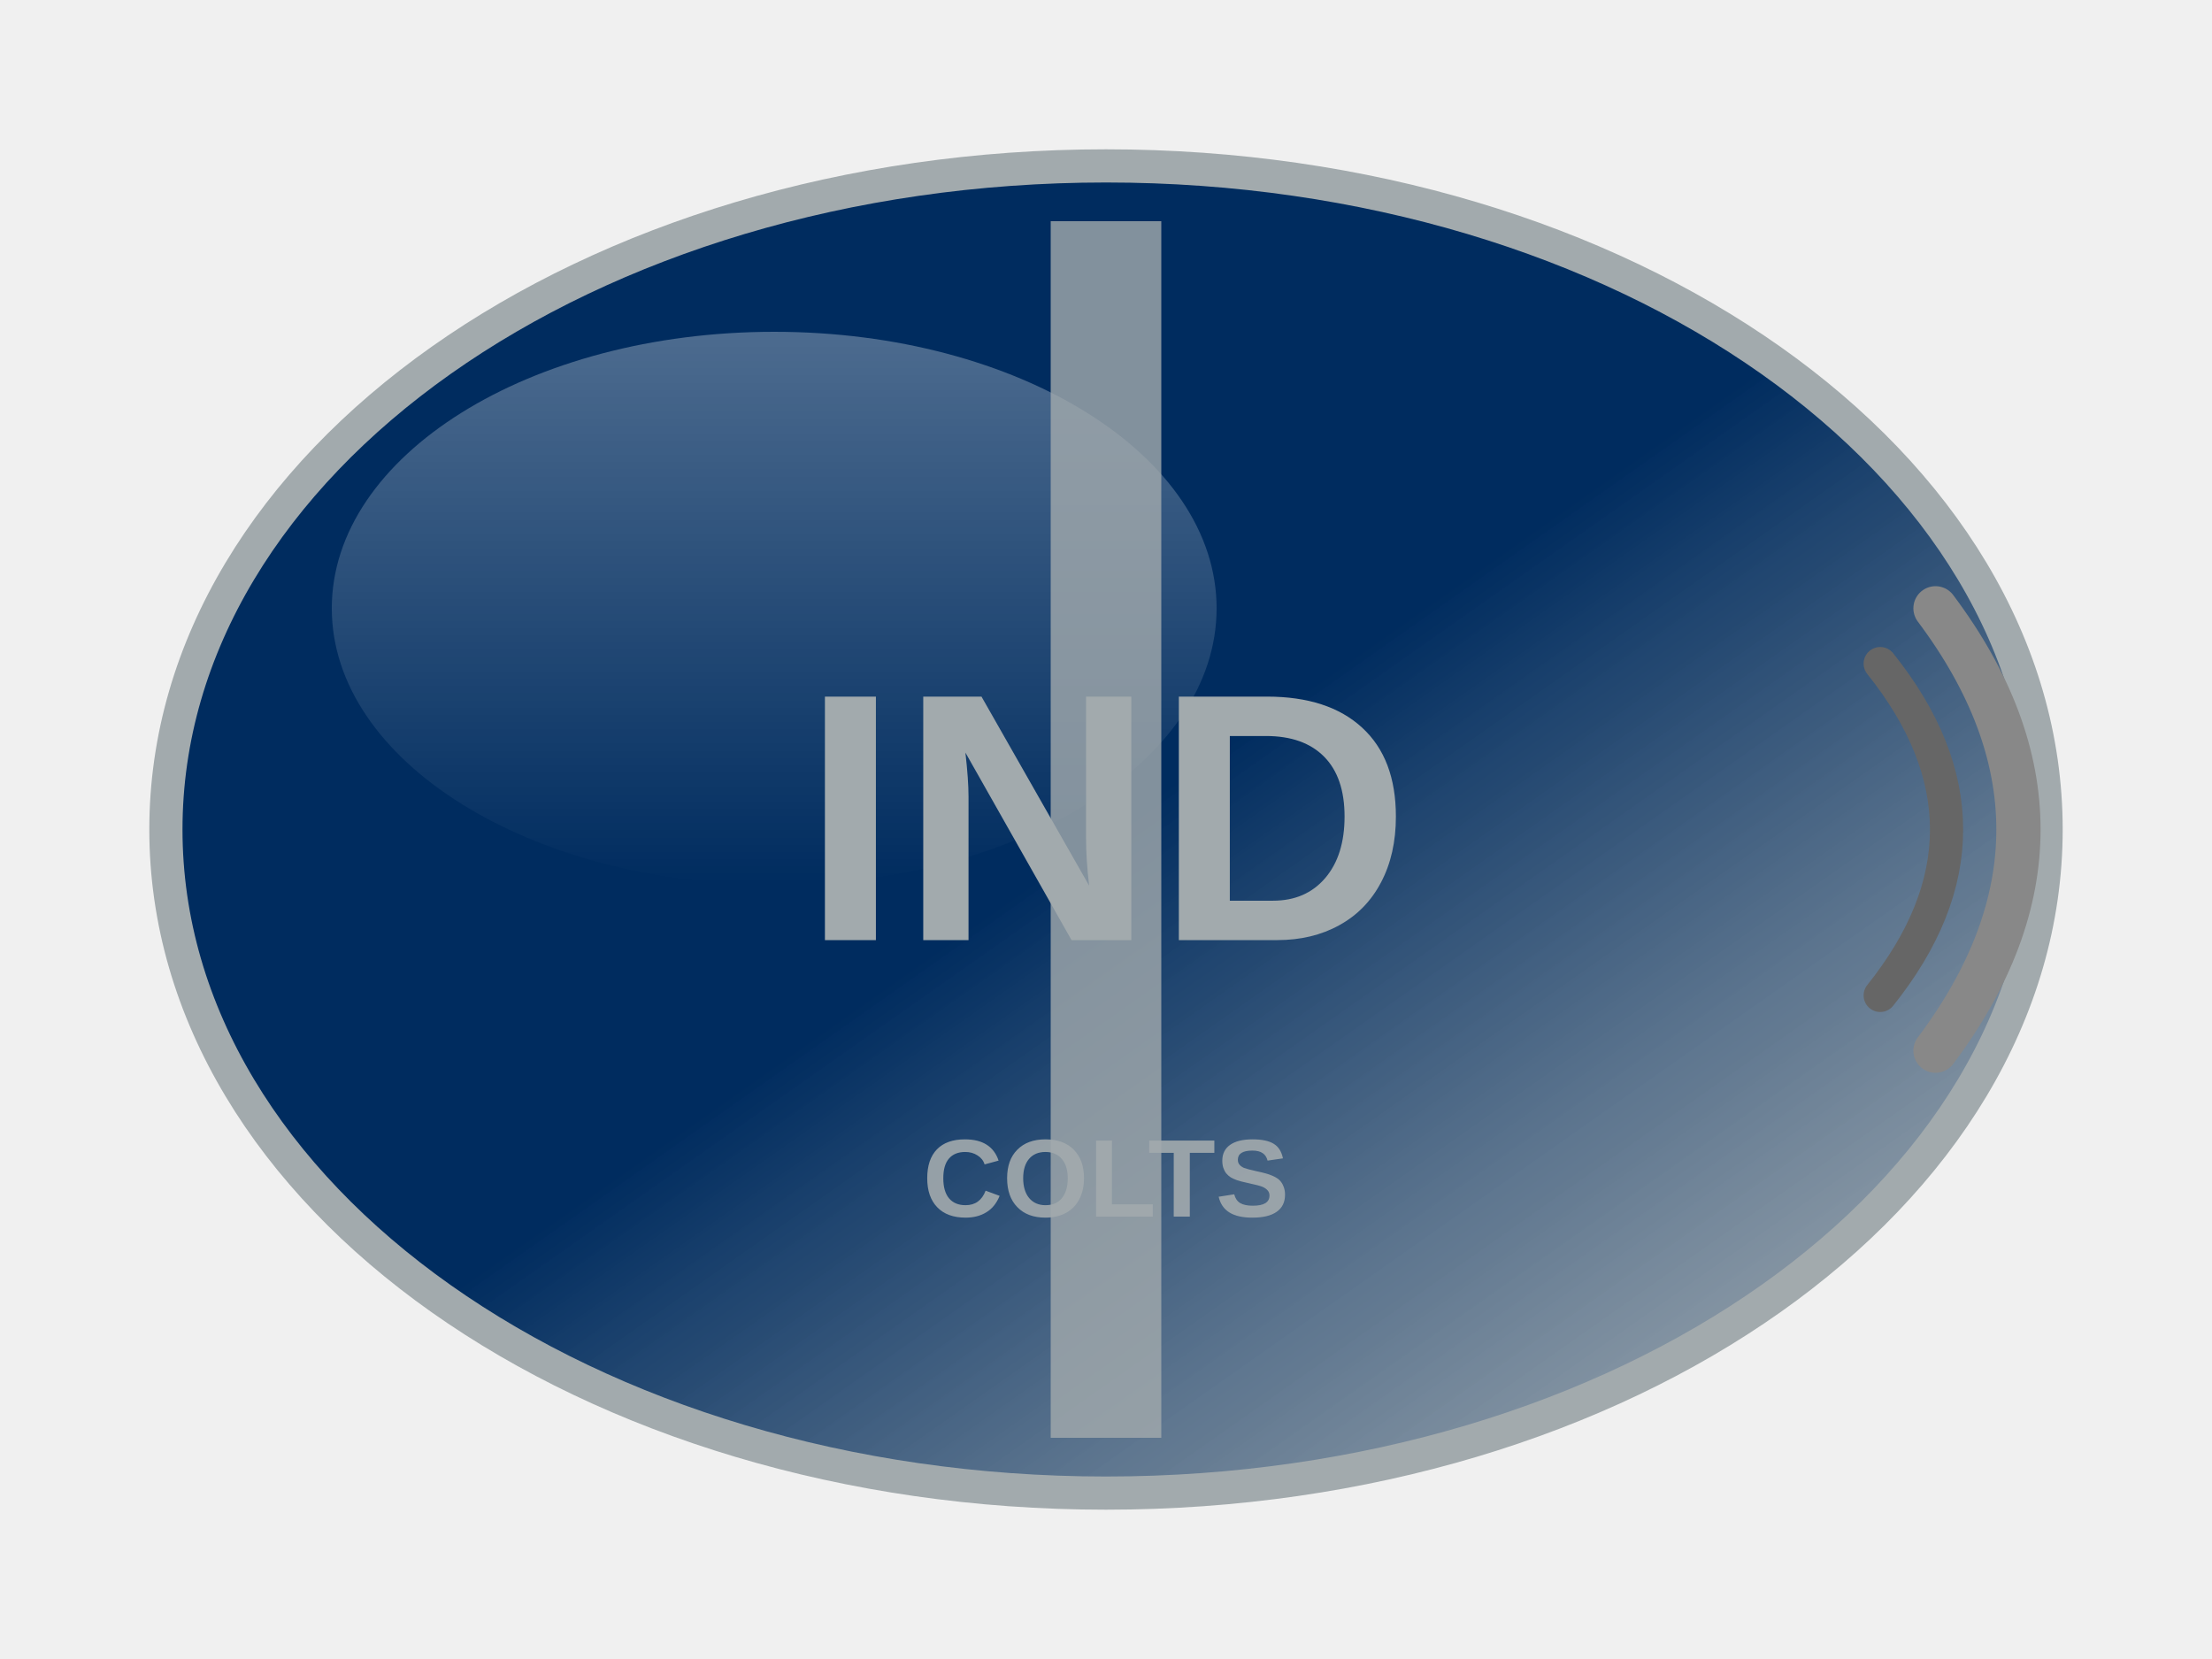
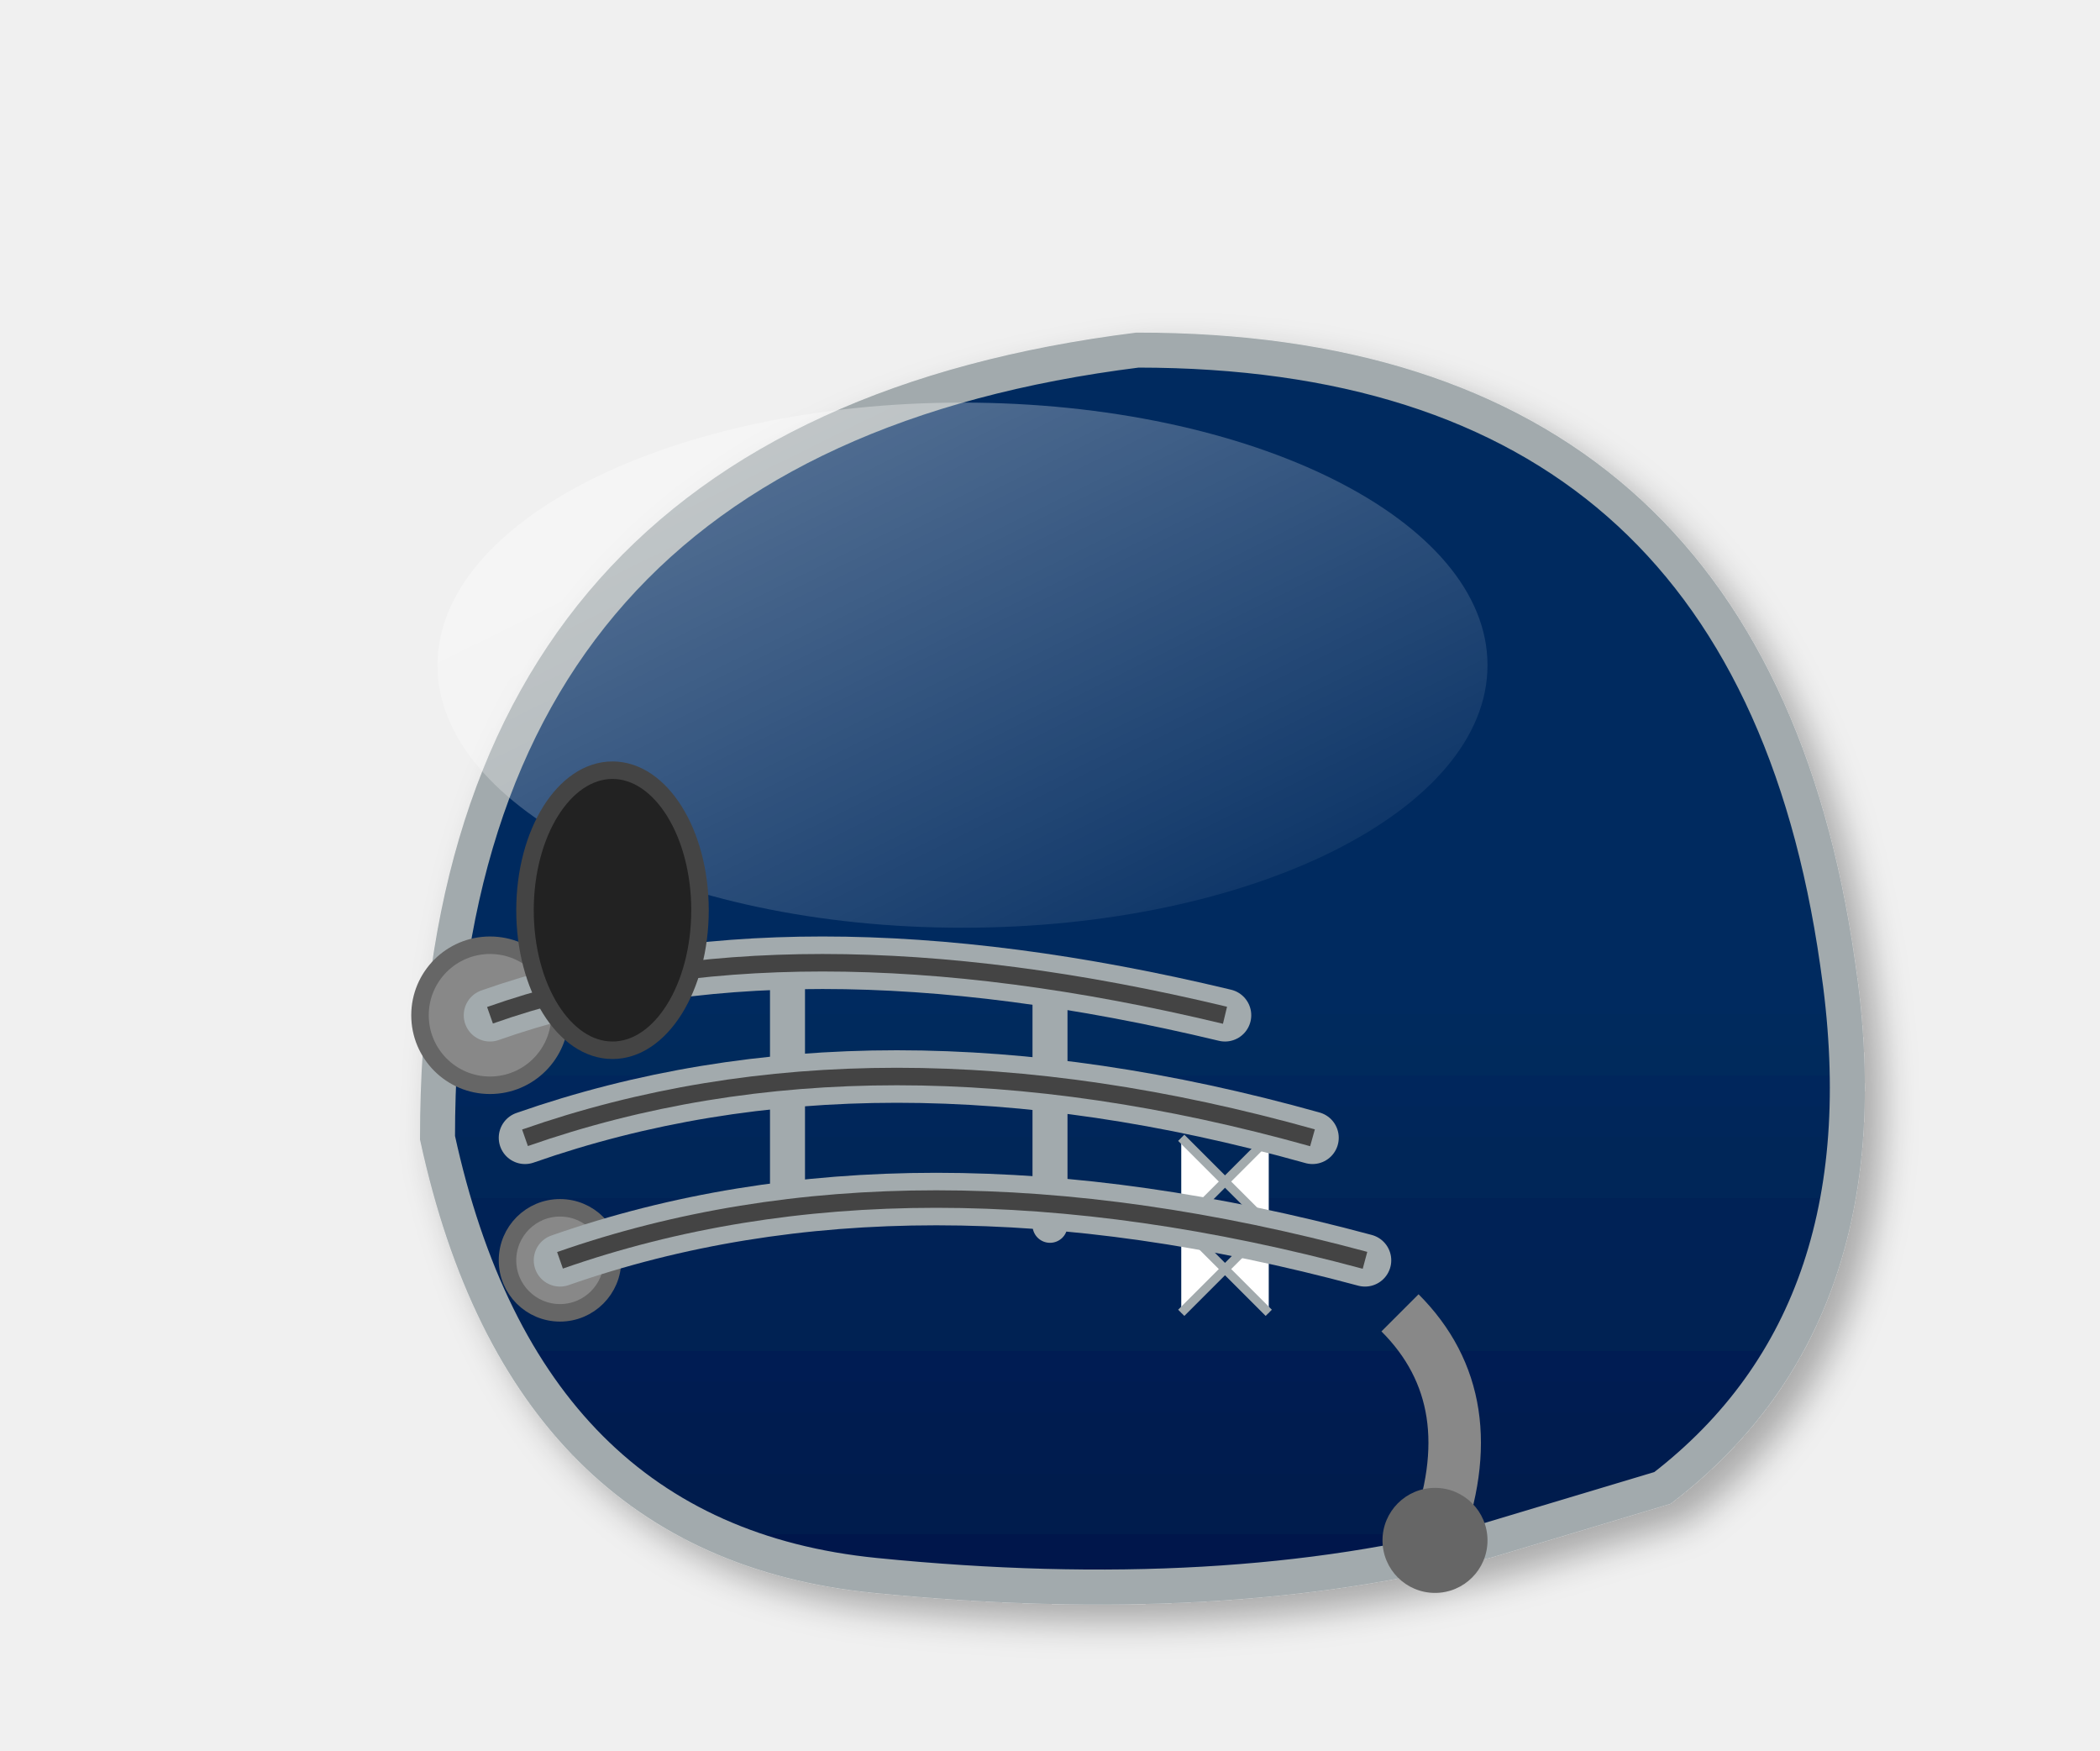
- <svg xmlns="http://www.w3.org/2000/svg" viewBox="0 0 200 150">
+ <svg xmlns="http://www.w3.org/2000/svg" viewBox="0 0 120 100">
  <defs>
-     <linearGradient id="helmetGradIND" x1="0%" y1="0%" x2="100%" y2="100%">
+     <linearGradient id="helmetShellIND" x1="0%" y1="0%" x2="0%" y2="100%">
      <stop offset="0%" style="stop-color:#002C5F;stop-opacity:1" />
      <stop offset="50%" style="stop-color:#002C5F;stop-opacity:1" />
-       <stop offset="100%" style="stop-color:#A2AAAD;stop-opacity:0.8" />
+       <stop offset="100%" style="stop-color:#00184b;stop-opacity:1" />
    </linearGradient>
-     <linearGradient id="highlightIND" x1="0%" y1="0%" x2="0%" y2="100%">
-       <stop offset="0%" style="stop-color:#ffffff;stop-opacity:0.3" />
+     <linearGradient id="helmetHighlightIND" x1="0%" y1="0%" x2="100%" y2="100%">
+       <stop offset="0%" style="stop-color:#ffffff;stop-opacity:0.4" />
      <stop offset="100%" style="stop-color:#ffffff;stop-opacity:0" />
    </linearGradient>
+     <filter id="shadowIND" x="-20%" y="-20%" width="140%" height="140%">
+       <feDropShadow dx="1" dy="1" stdDeviation="1" flood-opacity="0.3" />
+     </filter>
  </defs>
-   <ellipse cx="100" cy="75" rx="85" ry="60" fill="url(#helmetGradIND)" stroke="#A2AAAD" stroke-width="3" />
-   <ellipse cx="70" cy="55" rx="40" ry="25" fill="url(#highlightIND)" />
-   <path d="M 95 20 L 105 20 L 105 130 L 95 130 Z" fill="#A2AAAD" opacity="0.8" />
-   <path d="M 175 55 Q 190 75 175 95" fill="none" stroke="#888888" stroke-width="4" stroke-linecap="round" />
-   <path d="M 170 60 Q 182 75 170 90" fill="none" stroke="#666666" stroke-width="3" stroke-linecap="round" />
-   <text x="100" y="85" font-family="Arial, sans-serif" font-size="32" font-weight="bold" text-anchor="middle" fill="#A2AAAD" style="text-shadow: 1px 1px 2px rgba(0,0,0,0.5);">
-     IND
-   </text>
-   <text x="100" y="110" font-family="Arial, sans-serif" font-size="10" font-weight="600" text-anchor="middle" fill="#A2AAAD" opacity="0.9">
-     COLTS
-   </text>
+   <path d="M 25 65 Q 25 25 65 20 Q 100 20 105 55 Q 108 75 95 85 L 85 88 Q 70 92 50 90 Q 30 88 25 65 Z" fill="url(#helmetShellIND)" stroke="#A2AAAD" stroke-width="2" filter="url(#shadowIND)" />
+   <ellipse cx="55" cy="38" rx="30" ry="15" fill="url(#helmetHighlightIND)" />
+   <g transform="translate(45, 45) scale(0.5)">
+     <path d="M 45 40 L 55 50 L 45 60 M 55 40 L 45 50 L 55 60" fill="#FFFFFF" stroke="#A2AAAD" stroke-width="1" />
+   </g>
+   <circle cx="28" cy="58" r="4" fill="#888888" stroke="#666666" stroke-width="1" />
+   <circle cx="32" cy="72" r="3" fill="#888888" stroke="#666666" stroke-width="1" />
+   <g stroke="#A2AAAD" stroke-width="3" fill="none" stroke-linecap="round">
+     <path d="M 28 58 Q 45 52 70 58" />
+     <path d="M 30 65 Q 50 58 75 65" />
+     <path d="M 32 72 Q 52 65 78 72" />
+     <path d="M 45 55 L 45 68" stroke-width="2" />
+     <path d="M 60 57 L 60 70" stroke-width="2" />
+   </g>
+   <path d="M 28 58 Q 45 52 70 58" stroke="#444444" stroke-width="1" fill="none" />
+   <path d="M 30 65 Q 50 58 75 65" stroke="#444444" stroke-width="1" fill="none" />
+   <path d="M 32 72 Q 52 65 78 72" stroke="#444444" stroke-width="1" fill="none" />
+   <ellipse cx="35" cy="52" rx="5" ry="8" fill="#222222" stroke="#444444" stroke-width="1" />
+   <path d="M 80 75 Q 85 80 82 88" stroke="#888888" stroke-width="3" fill="none" />
+   <circle cx="82" cy="88" r="3" fill="#666666" />
</svg>
